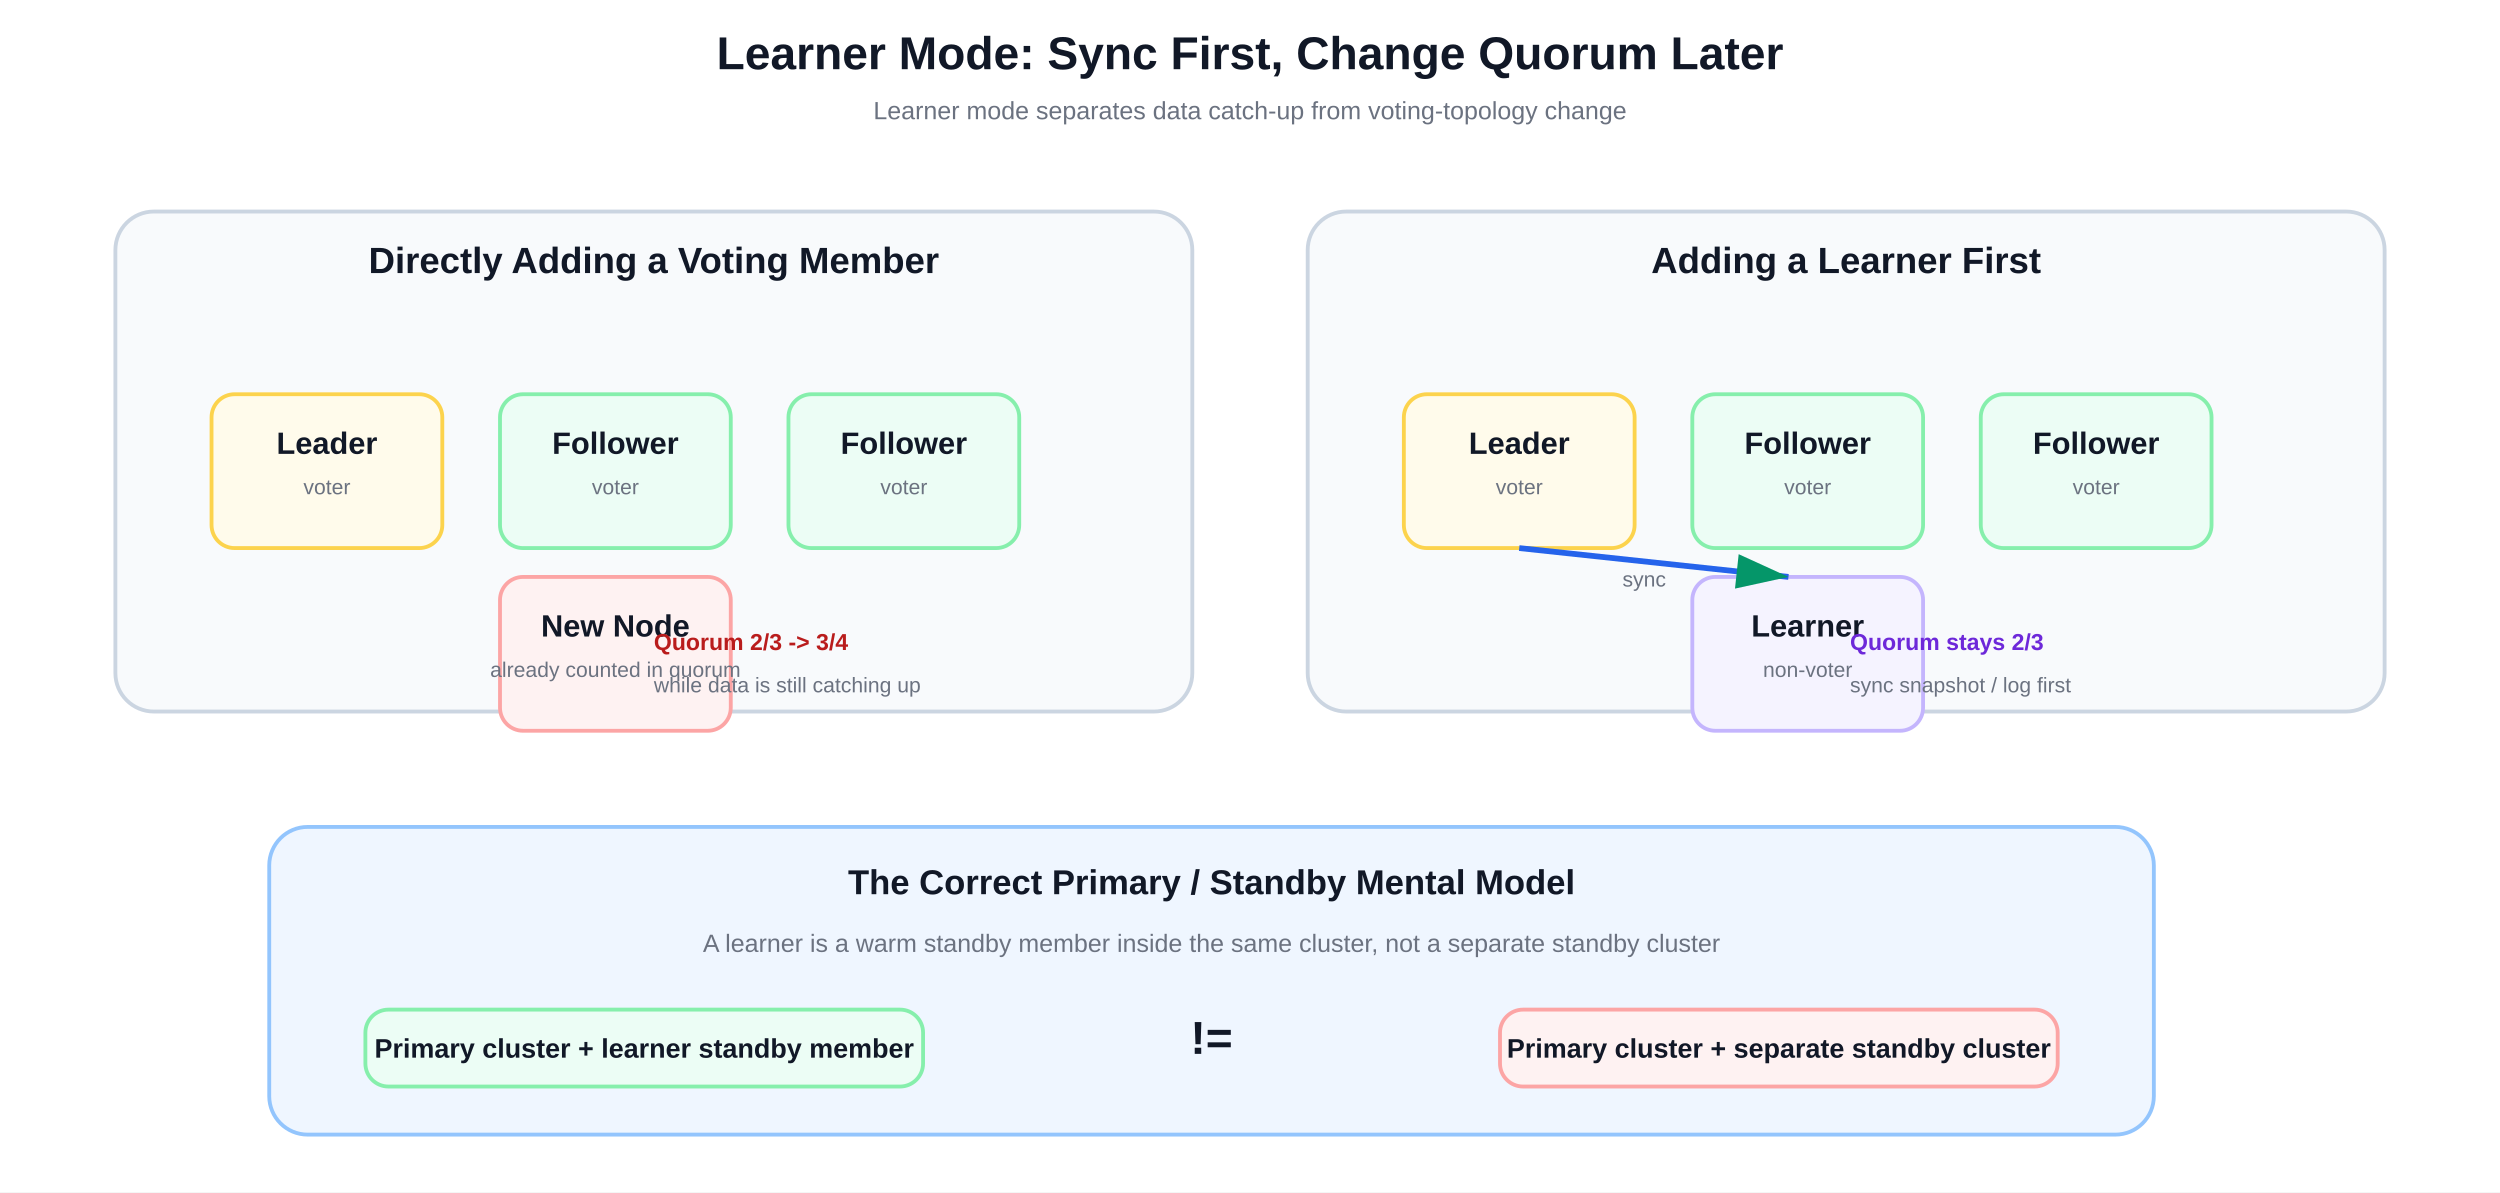
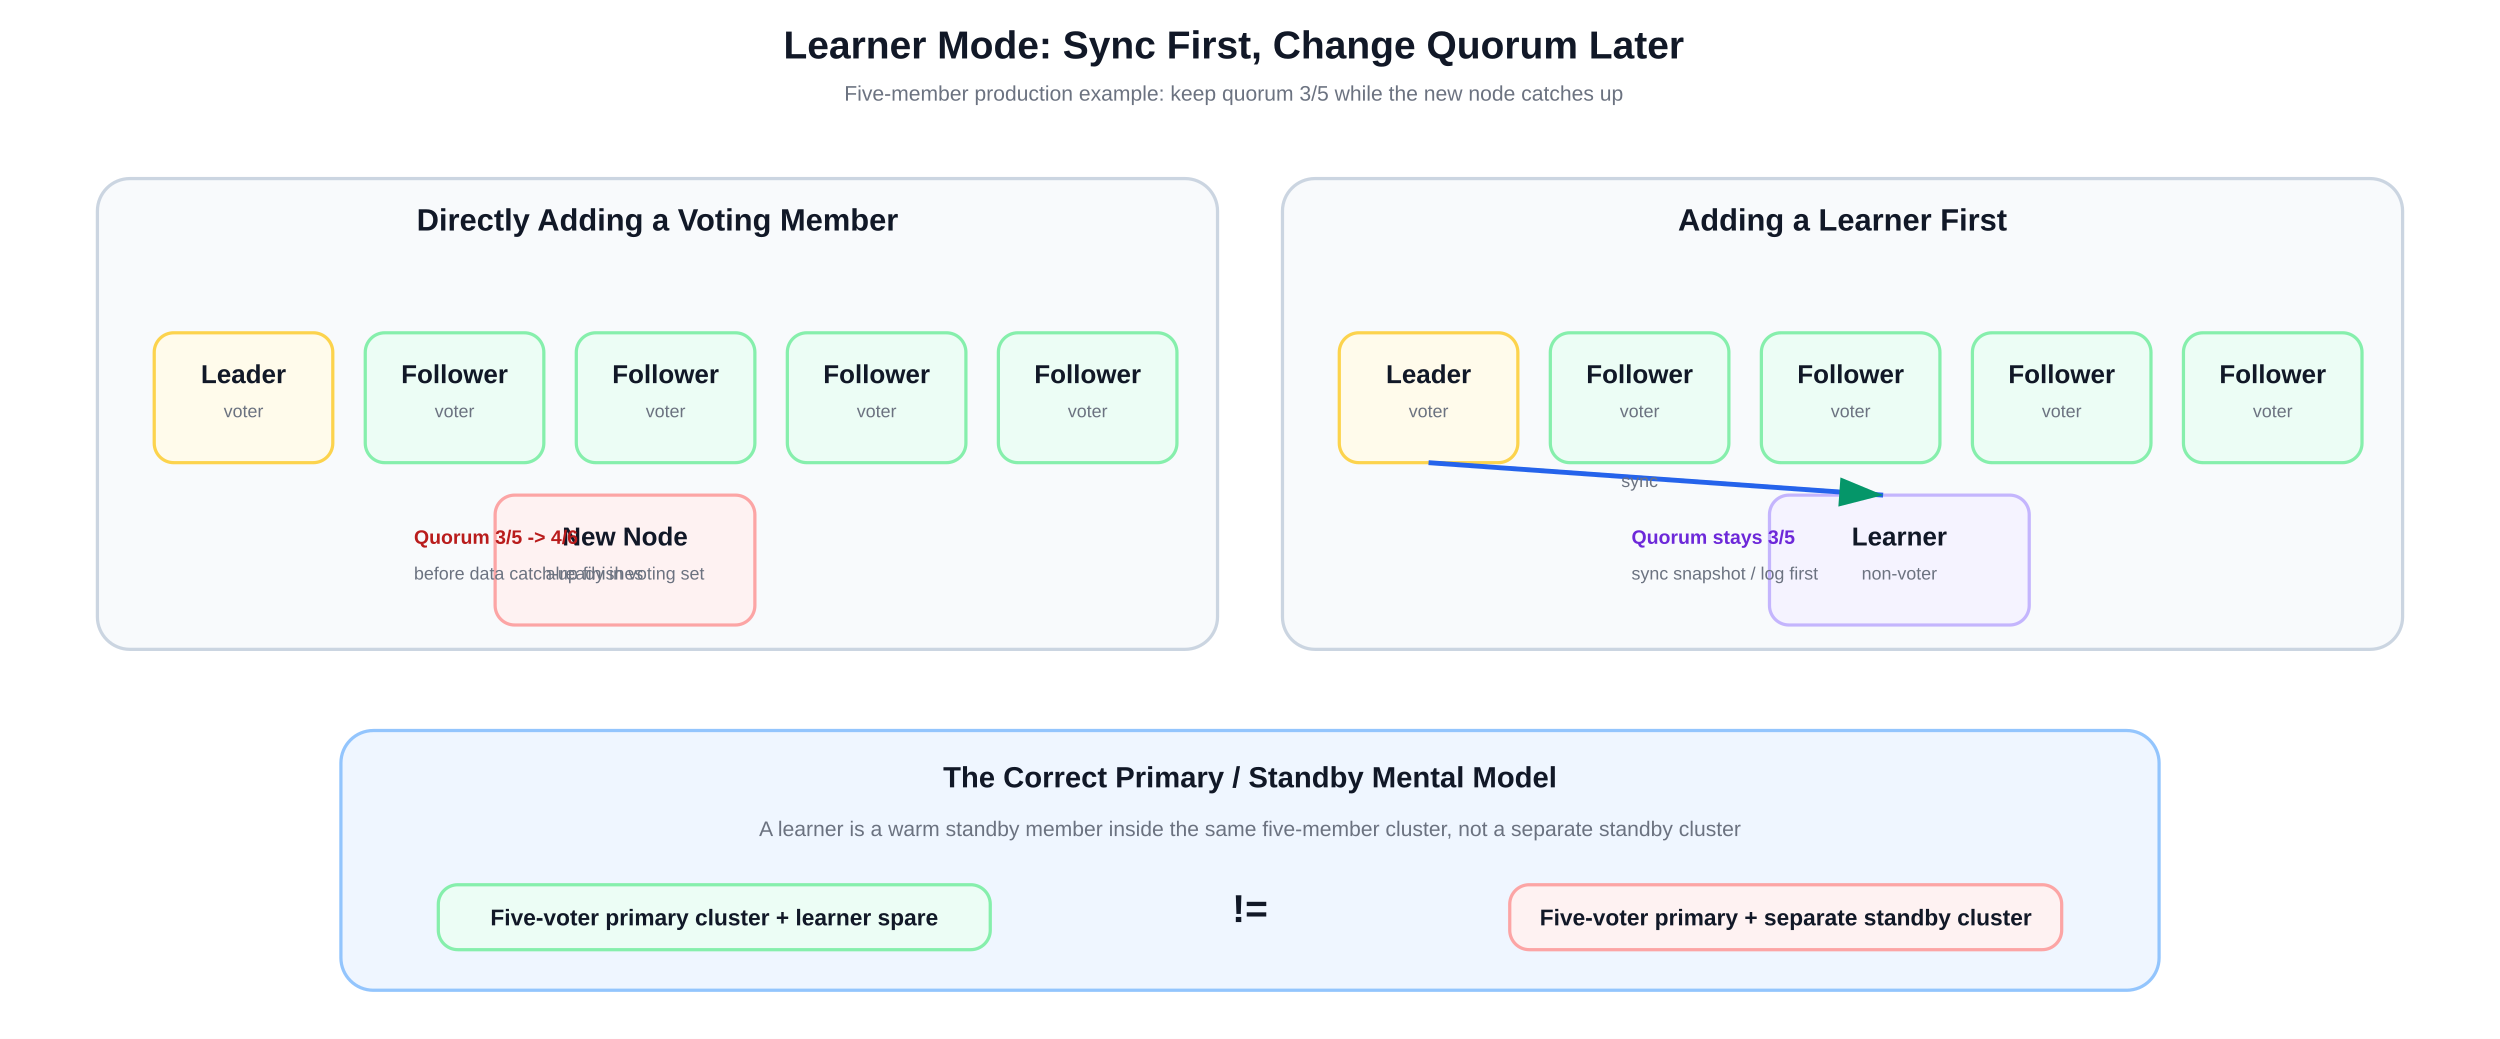
- <svg xmlns="http://www.w3.org/2000/svg" viewBox="0 0 1300 620">
+ <svg xmlns="http://www.w3.org/2000/svg" viewBox="0 0 1540 640">
  <defs>
    <marker id="arrow" markerWidth="10" markerHeight="7" refX="9" refY="3.5" orient="auto">
      <polygon points="0 0.5, 9 3.5, 0 6.5" fill="#2563eb" />
    </marker>
    <marker id="arrow-green" markerWidth="10" markerHeight="7" refX="9" refY="3.5" orient="auto">
      <polygon points="0 0.5, 9 3.5, 0 6.5" fill="#059669" />
    </marker>
  </defs>
  <rect width="100%" height="100%" fill="#ffffff" />
-   <text x="650" y="36" font-family="-apple-system, 'Helvetica Neue', Arial, sans-serif" font-size="24" font-weight="700" fill="#111827" text-anchor="middle">Learner Mode: Sync First, Change Quorum Later</text>
-   <text x="650" y="62" font-family="-apple-system, 'Helvetica Neue', Arial, sans-serif" font-size="13" font-weight="400" fill="#6b7280" text-anchor="middle">Learner mode separates data catch-up from voting-topology change</text>
-   <rect x="60" y="110" width="560" height="260" rx="20" fill="#f8fafc" stroke="#cbd5e1" stroke-width="2" />
-   <text x="340" y="142" font-family="-apple-system, 'Helvetica Neue', Arial, sans-serif" font-size="19" font-weight="700" fill="#111827" text-anchor="middle">Directly Adding a Voting Member</text>
-   <rect x="110" y="205" width="120" height="80" rx="12" fill="#fffbeb" stroke="#fcd34d" stroke-width="2" />
-   <text x="170" y="236" font-family="-apple-system, 'Helvetica Neue', Arial, sans-serif" font-size="16" font-weight="700" fill="#111827" text-anchor="middle">Leader</text>
-   <text x="170" y="257" font-family="-apple-system, 'Helvetica Neue', Arial, sans-serif" font-size="11" font-weight="400" fill="#6b7280" text-anchor="middle">voter</text>
-   <rect x="260" y="205" width="120" height="80" rx="12" fill="#ecfdf5" stroke="#86efac" stroke-width="2" />
-   <text x="320" y="236" font-family="-apple-system, 'Helvetica Neue', Arial, sans-serif" font-size="16" font-weight="700" fill="#111827" text-anchor="middle">Follower</text>
-   <text x="320" y="257" font-family="-apple-system, 'Helvetica Neue', Arial, sans-serif" font-size="11" font-weight="400" fill="#6b7280" text-anchor="middle">voter</text>
-   <rect x="410" y="205" width="120" height="80" rx="12" fill="#ecfdf5" stroke="#86efac" stroke-width="2" />
-   <text x="470" y="236" font-family="-apple-system, 'Helvetica Neue', Arial, sans-serif" font-size="16" font-weight="700" fill="#111827" text-anchor="middle">Follower</text>
-   <text x="470" y="257" font-family="-apple-system, 'Helvetica Neue', Arial, sans-serif" font-size="11" font-weight="400" fill="#6b7280" text-anchor="middle">voter</text>
-   <rect x="260" y="300" width="120" height="80" rx="12" fill="#fef2f2" stroke="#fca5a5" stroke-width="2" />
-   <text x="320" y="331" font-family="-apple-system, 'Helvetica Neue', Arial, sans-serif" font-size="16" font-weight="700" fill="#111827" text-anchor="middle">New Node</text>
-   <text x="320" y="352" font-family="-apple-system, 'Helvetica Neue', Arial, sans-serif" font-size="11" font-weight="400" fill="#6b7280" text-anchor="middle">already counted in quorum</text>
-   <text x="340" y="338" font-family="-apple-system, 'Helvetica Neue', Arial, sans-serif" font-size="12" font-weight="700" fill="#b91c1c" text-anchor="start">Quorum 2/3 -&gt; 3/4</text>
-   <text x="340" y="360" font-family="-apple-system, 'Helvetica Neue', Arial, sans-serif" font-size="11" font-weight="400" fill="#6b7280" text-anchor="start">while data is still catching up</text>
-   <rect x="680" y="110" width="560" height="260" rx="20" fill="#f8fafc" stroke="#cbd5e1" stroke-width="2" />
-   <text x="960" y="142" font-family="-apple-system, 'Helvetica Neue', Arial, sans-serif" font-size="19" font-weight="700" fill="#111827" text-anchor="middle">Adding a Learner First</text>
-   <rect x="730" y="205" width="120" height="80" rx="12" fill="#fffbeb" stroke="#fcd34d" stroke-width="2" />
-   <text x="790" y="236" font-family="-apple-system, 'Helvetica Neue', Arial, sans-serif" font-size="16" font-weight="700" fill="#111827" text-anchor="middle">Leader</text>
-   <text x="790" y="257" font-family="-apple-system, 'Helvetica Neue', Arial, sans-serif" font-size="11" font-weight="400" fill="#6b7280" text-anchor="middle">voter</text>
-   <rect x="880" y="205" width="120" height="80" rx="12" fill="#ecfdf5" stroke="#86efac" stroke-width="2" />
-   <text x="940" y="236" font-family="-apple-system, 'Helvetica Neue', Arial, sans-serif" font-size="16" font-weight="700" fill="#111827" text-anchor="middle">Follower</text>
-   <text x="940" y="257" font-family="-apple-system, 'Helvetica Neue', Arial, sans-serif" font-size="11" font-weight="400" fill="#6b7280" text-anchor="middle">voter</text>
-   <rect x="1030" y="205" width="120" height="80" rx="12" fill="#ecfdf5" stroke="#86efac" stroke-width="2" />
-   <text x="1090" y="236" font-family="-apple-system, 'Helvetica Neue', Arial, sans-serif" font-size="16" font-weight="700" fill="#111827" text-anchor="middle">Follower</text>
-   <text x="1090" y="257" font-family="-apple-system, 'Helvetica Neue', Arial, sans-serif" font-size="11" font-weight="400" fill="#6b7280" text-anchor="middle">voter</text>
-   <rect x="880" y="300" width="120" height="80" rx="12" fill="#f5f3ff" stroke="#c4b5fd" stroke-width="2" />
-   <text x="940" y="331" font-family="-apple-system, 'Helvetica Neue', Arial, sans-serif" font-size="16" font-weight="700" fill="#111827" text-anchor="middle">Learner</text>
-   <text x="940" y="352" font-family="-apple-system, 'Helvetica Neue', Arial, sans-serif" font-size="11" font-weight="400" fill="#6b7280" text-anchor="middle">non-voter</text>
-   <text x="962" y="338" font-family="-apple-system, 'Helvetica Neue', Arial, sans-serif" font-size="12" font-weight="700" fill="#6d28d9" text-anchor="start">Quorum stays 2/3</text>
-   <text x="962" y="360" font-family="-apple-system, 'Helvetica Neue', Arial, sans-serif" font-size="11" font-weight="400" fill="#6b7280" text-anchor="start">sync snapshot / log first</text>
-   <line x1="790" y1="285" x2="930" y2="300" stroke="#2563eb" stroke-width="3" marker-end="url(#arrow-green)" />
-   <text x="855" y="305" font-family="-apple-system, 'Helvetica Neue', Arial, sans-serif" font-size="11" font-weight="400" fill="#6b7280" text-anchor="middle">sync</text>
-   <rect x="140" y="430" width="980" height="160" rx="20" fill="#eff6ff" stroke="#93c5fd" stroke-width="2" />
-   <text x="630" y="465" font-family="-apple-system, 'Helvetica Neue', Arial, sans-serif" font-size="18" font-weight="700" fill="#111827" text-anchor="middle">The Correct Primary / Standby Mental Model</text>
-   <text x="630" y="495" font-family="-apple-system, 'Helvetica Neue', Arial, sans-serif" font-size="13" font-weight="400" fill="#6b7280" text-anchor="middle">A learner is a warm standby member inside the same cluster, not a separate standby cluster</text>
-   <rect x="190" y="525" width="290" height="40" rx="12" fill="#ecfdf5" stroke="#86efac" stroke-width="2" />
-   <text x="335" y="550" font-family="-apple-system, 'Helvetica Neue', Arial, sans-serif" font-size="14" font-weight="700" fill="#111827" text-anchor="middle">Primary cluster + learner standby member</text>
-   <rect x="780" y="525" width="290" height="40" rx="12" fill="#fef2f2" stroke="#fca5a5" stroke-width="2" />
-   <text x="925" y="550" font-family="-apple-system, 'Helvetica Neue', Arial, sans-serif" font-size="14" font-weight="700" fill="#111827" text-anchor="middle">Primary cluster + separate standby cluster</text>
-   <text x="630" y="548" font-family="-apple-system, 'Helvetica Neue', Arial, sans-serif" font-size="24" font-weight="700" fill="#111827" text-anchor="middle">!=</text>
+   <text x="760" y="36" font-family="-apple-system, 'Helvetica Neue', Arial, sans-serif" font-size="24" font-weight="700" fill="#111827" text-anchor="middle">Learner Mode: Sync First, Change Quorum Later</text>
+   <text x="760" y="62" font-family="-apple-system, 'Helvetica Neue', Arial, sans-serif" font-size="13" font-weight="400" fill="#6b7280" text-anchor="middle">Five-member production example: keep quorum 3/5 while the new node catches up</text>
+   <rect x="60" y="110" width="690" height="290" rx="20" fill="#f8fafc" stroke="#cbd5e1" stroke-width="2" />
+   <text x="405" y="142" font-family="-apple-system, 'Helvetica Neue', Arial, sans-serif" font-size="19" font-weight="700" fill="#111827" text-anchor="middle">Directly Adding a Voting Member</text>
+   <rect x="95" y="205" width="110" height="80" rx="12" fill="#fffbeb" stroke="#fcd34d" stroke-width="2" />
+   <text x="150" y="236" font-family="-apple-system, 'Helvetica Neue', Arial, sans-serif" font-size="16" font-weight="700" fill="#111827" text-anchor="middle">Leader</text>
+   <text x="150" y="257" font-family="-apple-system, 'Helvetica Neue', Arial, sans-serif" font-size="11" font-weight="400" fill="#6b7280" text-anchor="middle">voter</text>
+   <rect x="225" y="205" width="110" height="80" rx="12" fill="#ecfdf5" stroke="#86efac" stroke-width="2" />
+   <text x="280" y="236" font-family="-apple-system, 'Helvetica Neue', Arial, sans-serif" font-size="16" font-weight="700" fill="#111827" text-anchor="middle">Follower</text>
+   <text x="280" y="257" font-family="-apple-system, 'Helvetica Neue', Arial, sans-serif" font-size="11" font-weight="400" fill="#6b7280" text-anchor="middle">voter</text>
+   <rect x="355" y="205" width="110" height="80" rx="12" fill="#ecfdf5" stroke="#86efac" stroke-width="2" />
+   <text x="410" y="236" font-family="-apple-system, 'Helvetica Neue', Arial, sans-serif" font-size="16" font-weight="700" fill="#111827" text-anchor="middle">Follower</text>
+   <text x="410" y="257" font-family="-apple-system, 'Helvetica Neue', Arial, sans-serif" font-size="11" font-weight="400" fill="#6b7280" text-anchor="middle">voter</text>
+   <rect x="485" y="205" width="110" height="80" rx="12" fill="#ecfdf5" stroke="#86efac" stroke-width="2" />
+   <text x="540" y="236" font-family="-apple-system, 'Helvetica Neue', Arial, sans-serif" font-size="16" font-weight="700" fill="#111827" text-anchor="middle">Follower</text>
+   <text x="540" y="257" font-family="-apple-system, 'Helvetica Neue', Arial, sans-serif" font-size="11" font-weight="400" fill="#6b7280" text-anchor="middle">voter</text>
+   <rect x="615" y="205" width="110" height="80" rx="12" fill="#ecfdf5" stroke="#86efac" stroke-width="2" />
+   <text x="670" y="236" font-family="-apple-system, 'Helvetica Neue', Arial, sans-serif" font-size="16" font-weight="700" fill="#111827" text-anchor="middle">Follower</text>
+   <text x="670" y="257" font-family="-apple-system, 'Helvetica Neue', Arial, sans-serif" font-size="11" font-weight="400" fill="#6b7280" text-anchor="middle">voter</text>
+   <rect x="305" y="305" width="160" height="80" rx="12" fill="#fef2f2" stroke="#fca5a5" stroke-width="2" />
+   <text x="385" y="336" font-family="-apple-system, 'Helvetica Neue', Arial, sans-serif" font-size="16" font-weight="700" fill="#111827" text-anchor="middle">New Node</text>
+   <text x="385" y="357" font-family="-apple-system, 'Helvetica Neue', Arial, sans-serif" font-size="11" font-weight="400" fill="#6b7280" text-anchor="middle">already in voting set</text>
+   <text x="255" y="335" font-family="-apple-system, 'Helvetica Neue', Arial, sans-serif" font-size="12" font-weight="700" fill="#b91c1c" text-anchor="start">Quorum 3/5 -&gt; 4/6</text>
+   <text x="255" y="357" font-family="-apple-system, 'Helvetica Neue', Arial, sans-serif" font-size="11" font-weight="400" fill="#6b7280" text-anchor="start">before data catch-up finishes</text>
+   <rect x="790" y="110" width="690" height="290" rx="20" fill="#f8fafc" stroke="#cbd5e1" stroke-width="2" />
+   <text x="1135" y="142" font-family="-apple-system, 'Helvetica Neue', Arial, sans-serif" font-size="19" font-weight="700" fill="#111827" text-anchor="middle">Adding a Learner First</text>
+   <rect x="825" y="205" width="110" height="80" rx="12" fill="#fffbeb" stroke="#fcd34d" stroke-width="2" />
+   <text x="880" y="236" font-family="-apple-system, 'Helvetica Neue', Arial, sans-serif" font-size="16" font-weight="700" fill="#111827" text-anchor="middle">Leader</text>
+   <text x="880" y="257" font-family="-apple-system, 'Helvetica Neue', Arial, sans-serif" font-size="11" font-weight="400" fill="#6b7280" text-anchor="middle">voter</text>
+   <rect x="955" y="205" width="110" height="80" rx="12" fill="#ecfdf5" stroke="#86efac" stroke-width="2" />
+   <text x="1010" y="236" font-family="-apple-system, 'Helvetica Neue', Arial, sans-serif" font-size="16" font-weight="700" fill="#111827" text-anchor="middle">Follower</text>
+   <text x="1010" y="257" font-family="-apple-system, 'Helvetica Neue', Arial, sans-serif" font-size="11" font-weight="400" fill="#6b7280" text-anchor="middle">voter</text>
+   <rect x="1085" y="205" width="110" height="80" rx="12" fill="#ecfdf5" stroke="#86efac" stroke-width="2" />
+   <text x="1140" y="236" font-family="-apple-system, 'Helvetica Neue', Arial, sans-serif" font-size="16" font-weight="700" fill="#111827" text-anchor="middle">Follower</text>
+   <text x="1140" y="257" font-family="-apple-system, 'Helvetica Neue', Arial, sans-serif" font-size="11" font-weight="400" fill="#6b7280" text-anchor="middle">voter</text>
+   <rect x="1215" y="205" width="110" height="80" rx="12" fill="#ecfdf5" stroke="#86efac" stroke-width="2" />
+   <text x="1270" y="236" font-family="-apple-system, 'Helvetica Neue', Arial, sans-serif" font-size="16" font-weight="700" fill="#111827" text-anchor="middle">Follower</text>
+   <text x="1270" y="257" font-family="-apple-system, 'Helvetica Neue', Arial, sans-serif" font-size="11" font-weight="400" fill="#6b7280" text-anchor="middle">voter</text>
+   <rect x="1345" y="205" width="110" height="80" rx="12" fill="#ecfdf5" stroke="#86efac" stroke-width="2" />
+   <text x="1400" y="236" font-family="-apple-system, 'Helvetica Neue', Arial, sans-serif" font-size="16" font-weight="700" fill="#111827" text-anchor="middle">Follower</text>
+   <text x="1400" y="257" font-family="-apple-system, 'Helvetica Neue', Arial, sans-serif" font-size="11" font-weight="400" fill="#6b7280" text-anchor="middle">voter</text>
+   <rect x="1090" y="305" width="160" height="80" rx="12" fill="#f5f3ff" stroke="#c4b5fd" stroke-width="2" />
+   <text x="1170" y="336" font-family="-apple-system, 'Helvetica Neue', Arial, sans-serif" font-size="16" font-weight="700" fill="#111827" text-anchor="middle">Learner</text>
+   <text x="1170" y="357" font-family="-apple-system, 'Helvetica Neue', Arial, sans-serif" font-size="11" font-weight="400" fill="#6b7280" text-anchor="middle">non-voter</text>
+   <text x="1005" y="335" font-family="-apple-system, 'Helvetica Neue', Arial, sans-serif" font-size="12" font-weight="700" fill="#6d28d9" text-anchor="start">Quorum stays 3/5</text>
+   <text x="1005" y="357" font-family="-apple-system, 'Helvetica Neue', Arial, sans-serif" font-size="11" font-weight="400" fill="#6b7280" text-anchor="start">sync snapshot / log first</text>
+   <line x1="880" y1="285" x2="1160" y2="305" stroke="#2563eb" stroke-width="3" marker-end="url(#arrow-green)" />
+   <text x="1010" y="300" font-family="-apple-system, 'Helvetica Neue', Arial, sans-serif" font-size="11" font-weight="400" fill="#6b7280" text-anchor="middle">sync</text>
+   <rect x="210" y="450" width="1120" height="160" rx="20" fill="#eff6ff" stroke="#93c5fd" stroke-width="2" />
+   <text x="770" y="485" font-family="-apple-system, 'Helvetica Neue', Arial, sans-serif" font-size="18" font-weight="700" fill="#111827" text-anchor="middle">The Correct Primary / Standby Mental Model</text>
+   <text x="770" y="515" font-family="-apple-system, 'Helvetica Neue', Arial, sans-serif" font-size="13" font-weight="400" fill="#6b7280" text-anchor="middle">A learner is a warm standby member inside the same five-member cluster, not a separate standby cluster</text>
+   <rect x="270" y="545" width="340" height="40" rx="12" fill="#ecfdf5" stroke="#86efac" stroke-width="2" />
+   <text x="440" y="570" font-family="-apple-system, 'Helvetica Neue', Arial, sans-serif" font-size="14" font-weight="700" fill="#111827" text-anchor="middle">Five-voter primary cluster + learner spare</text>
+   <rect x="930" y="545" width="340" height="40" rx="12" fill="#fef2f2" stroke="#fca5a5" stroke-width="2" />
+   <text x="1100" y="570" font-family="-apple-system, 'Helvetica Neue', Arial, sans-serif" font-size="14" font-weight="700" fill="#111827" text-anchor="middle">Five-voter primary + separate standby cluster</text>
+   <text x="770" y="568" font-family="-apple-system, 'Helvetica Neue', Arial, sans-serif" font-size="24" font-weight="700" fill="#111827" text-anchor="middle">!=</text>
</svg>
